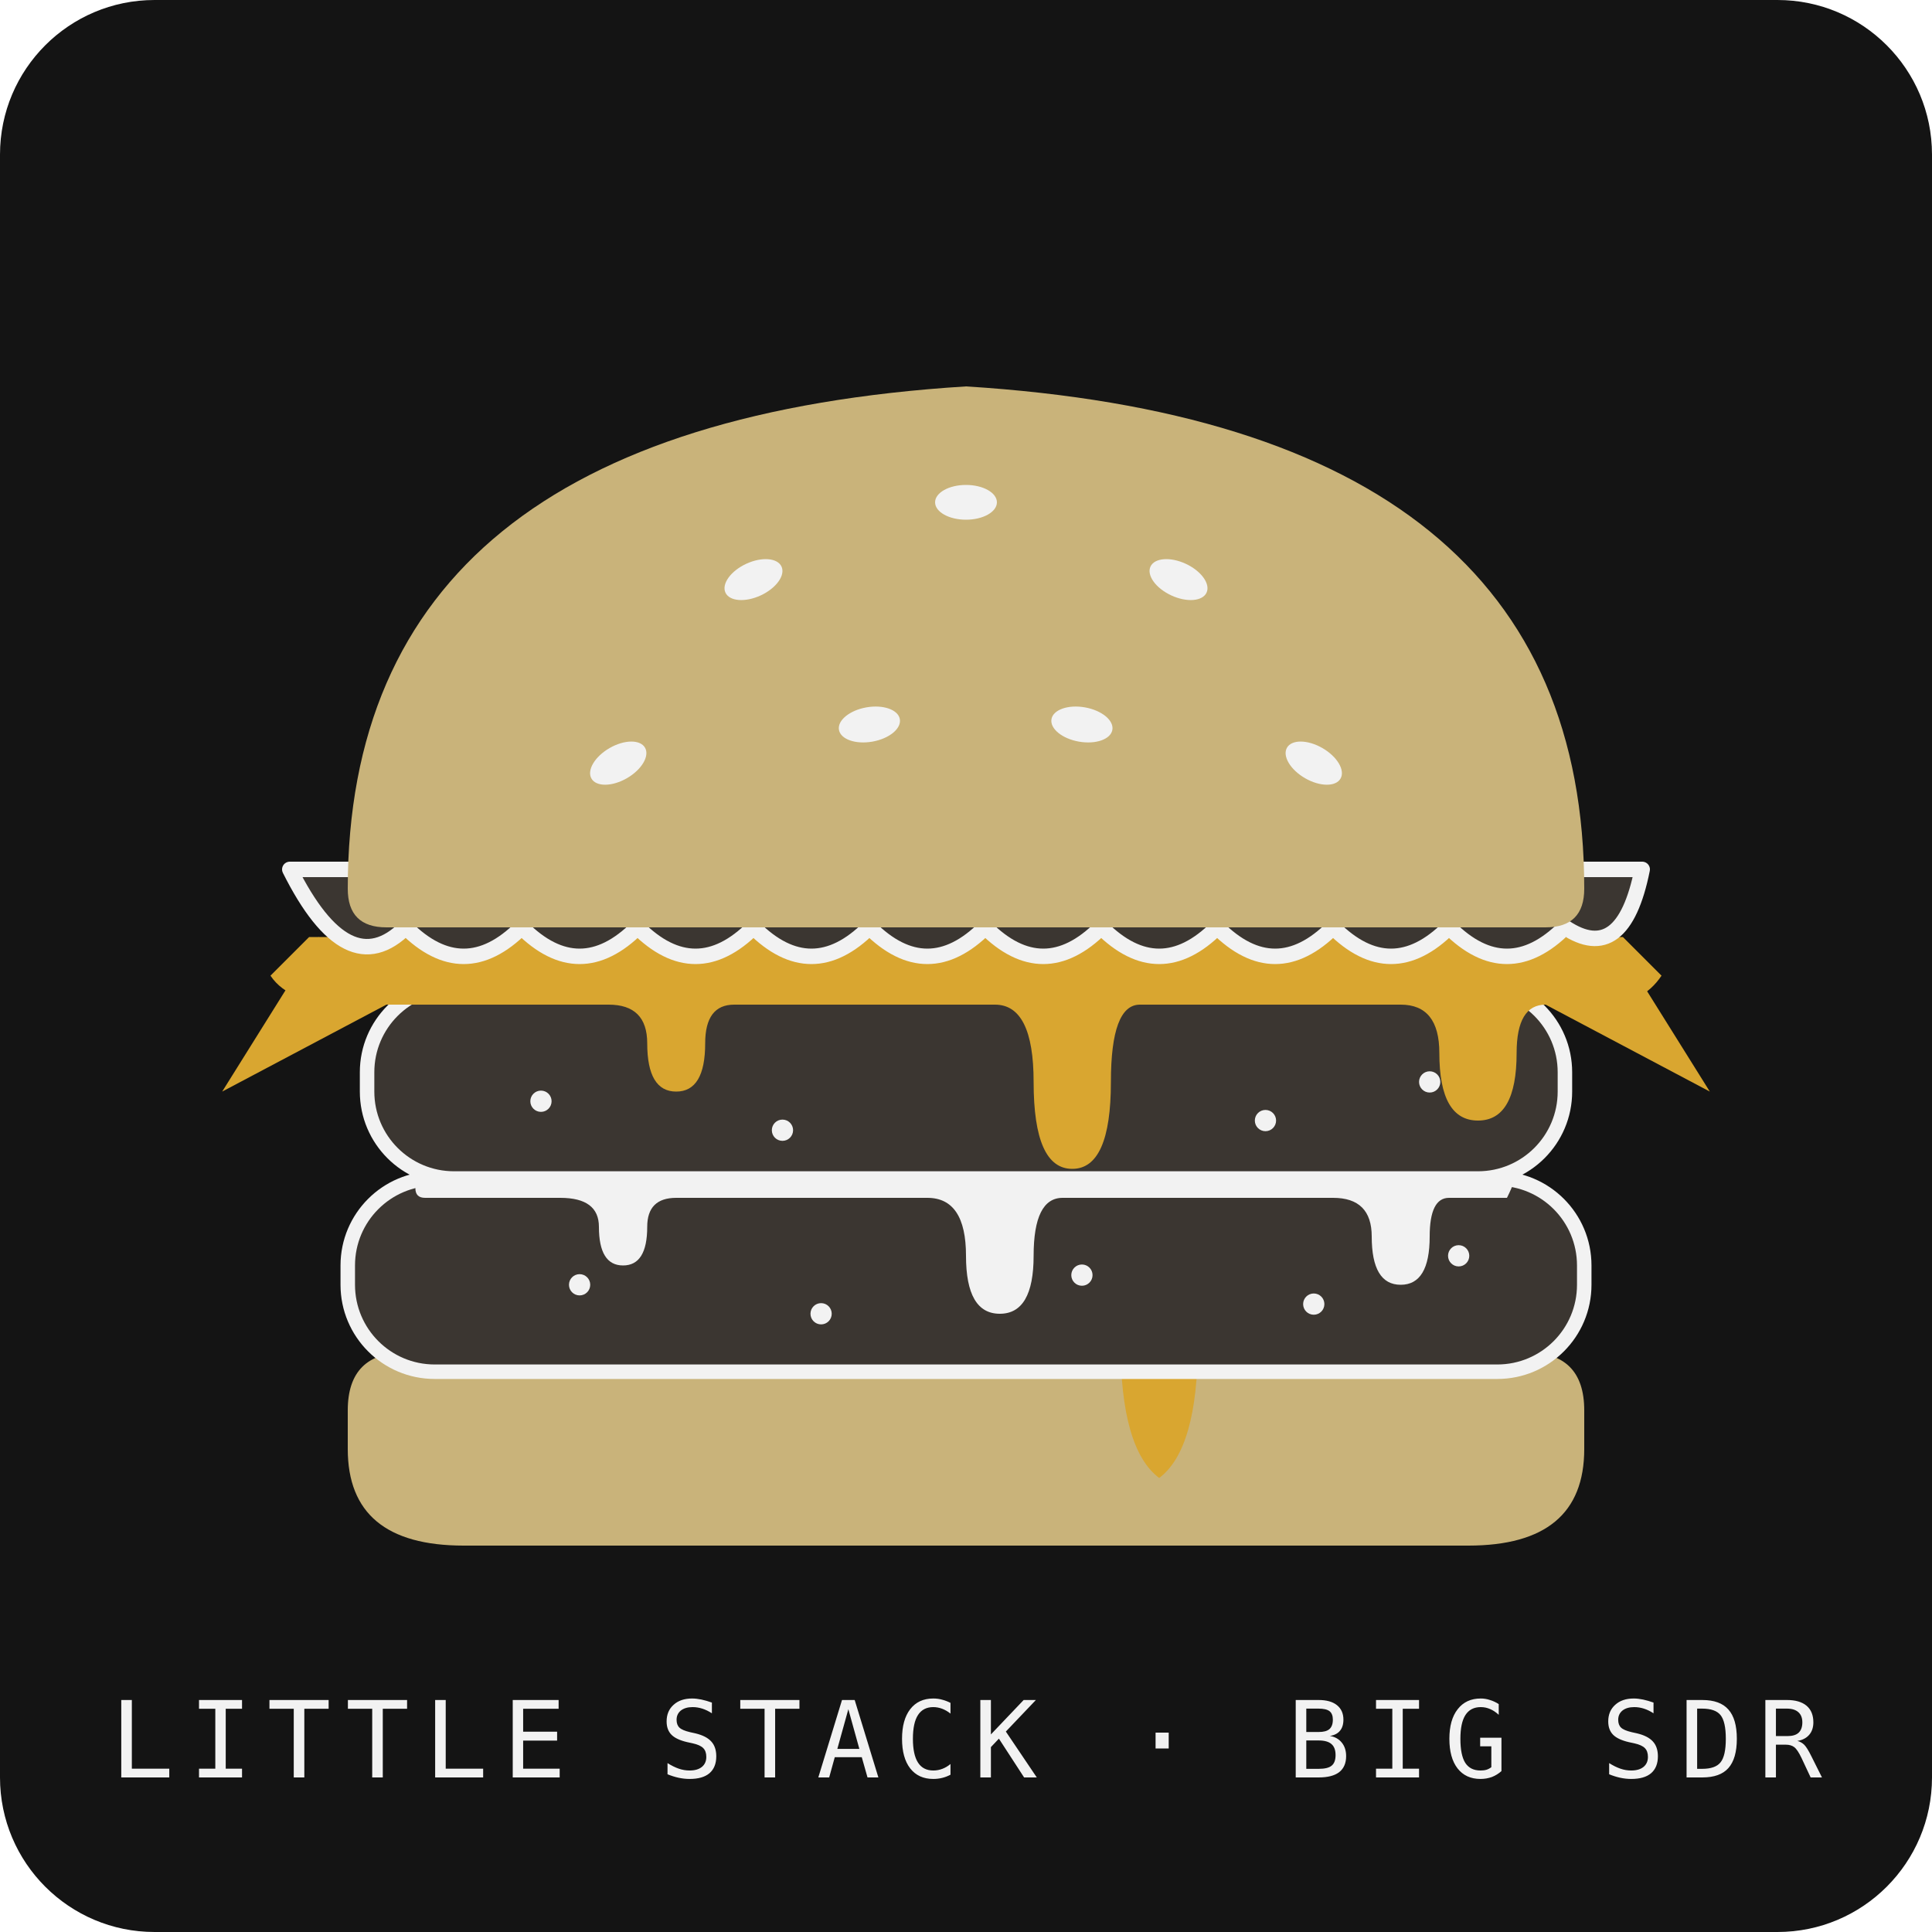
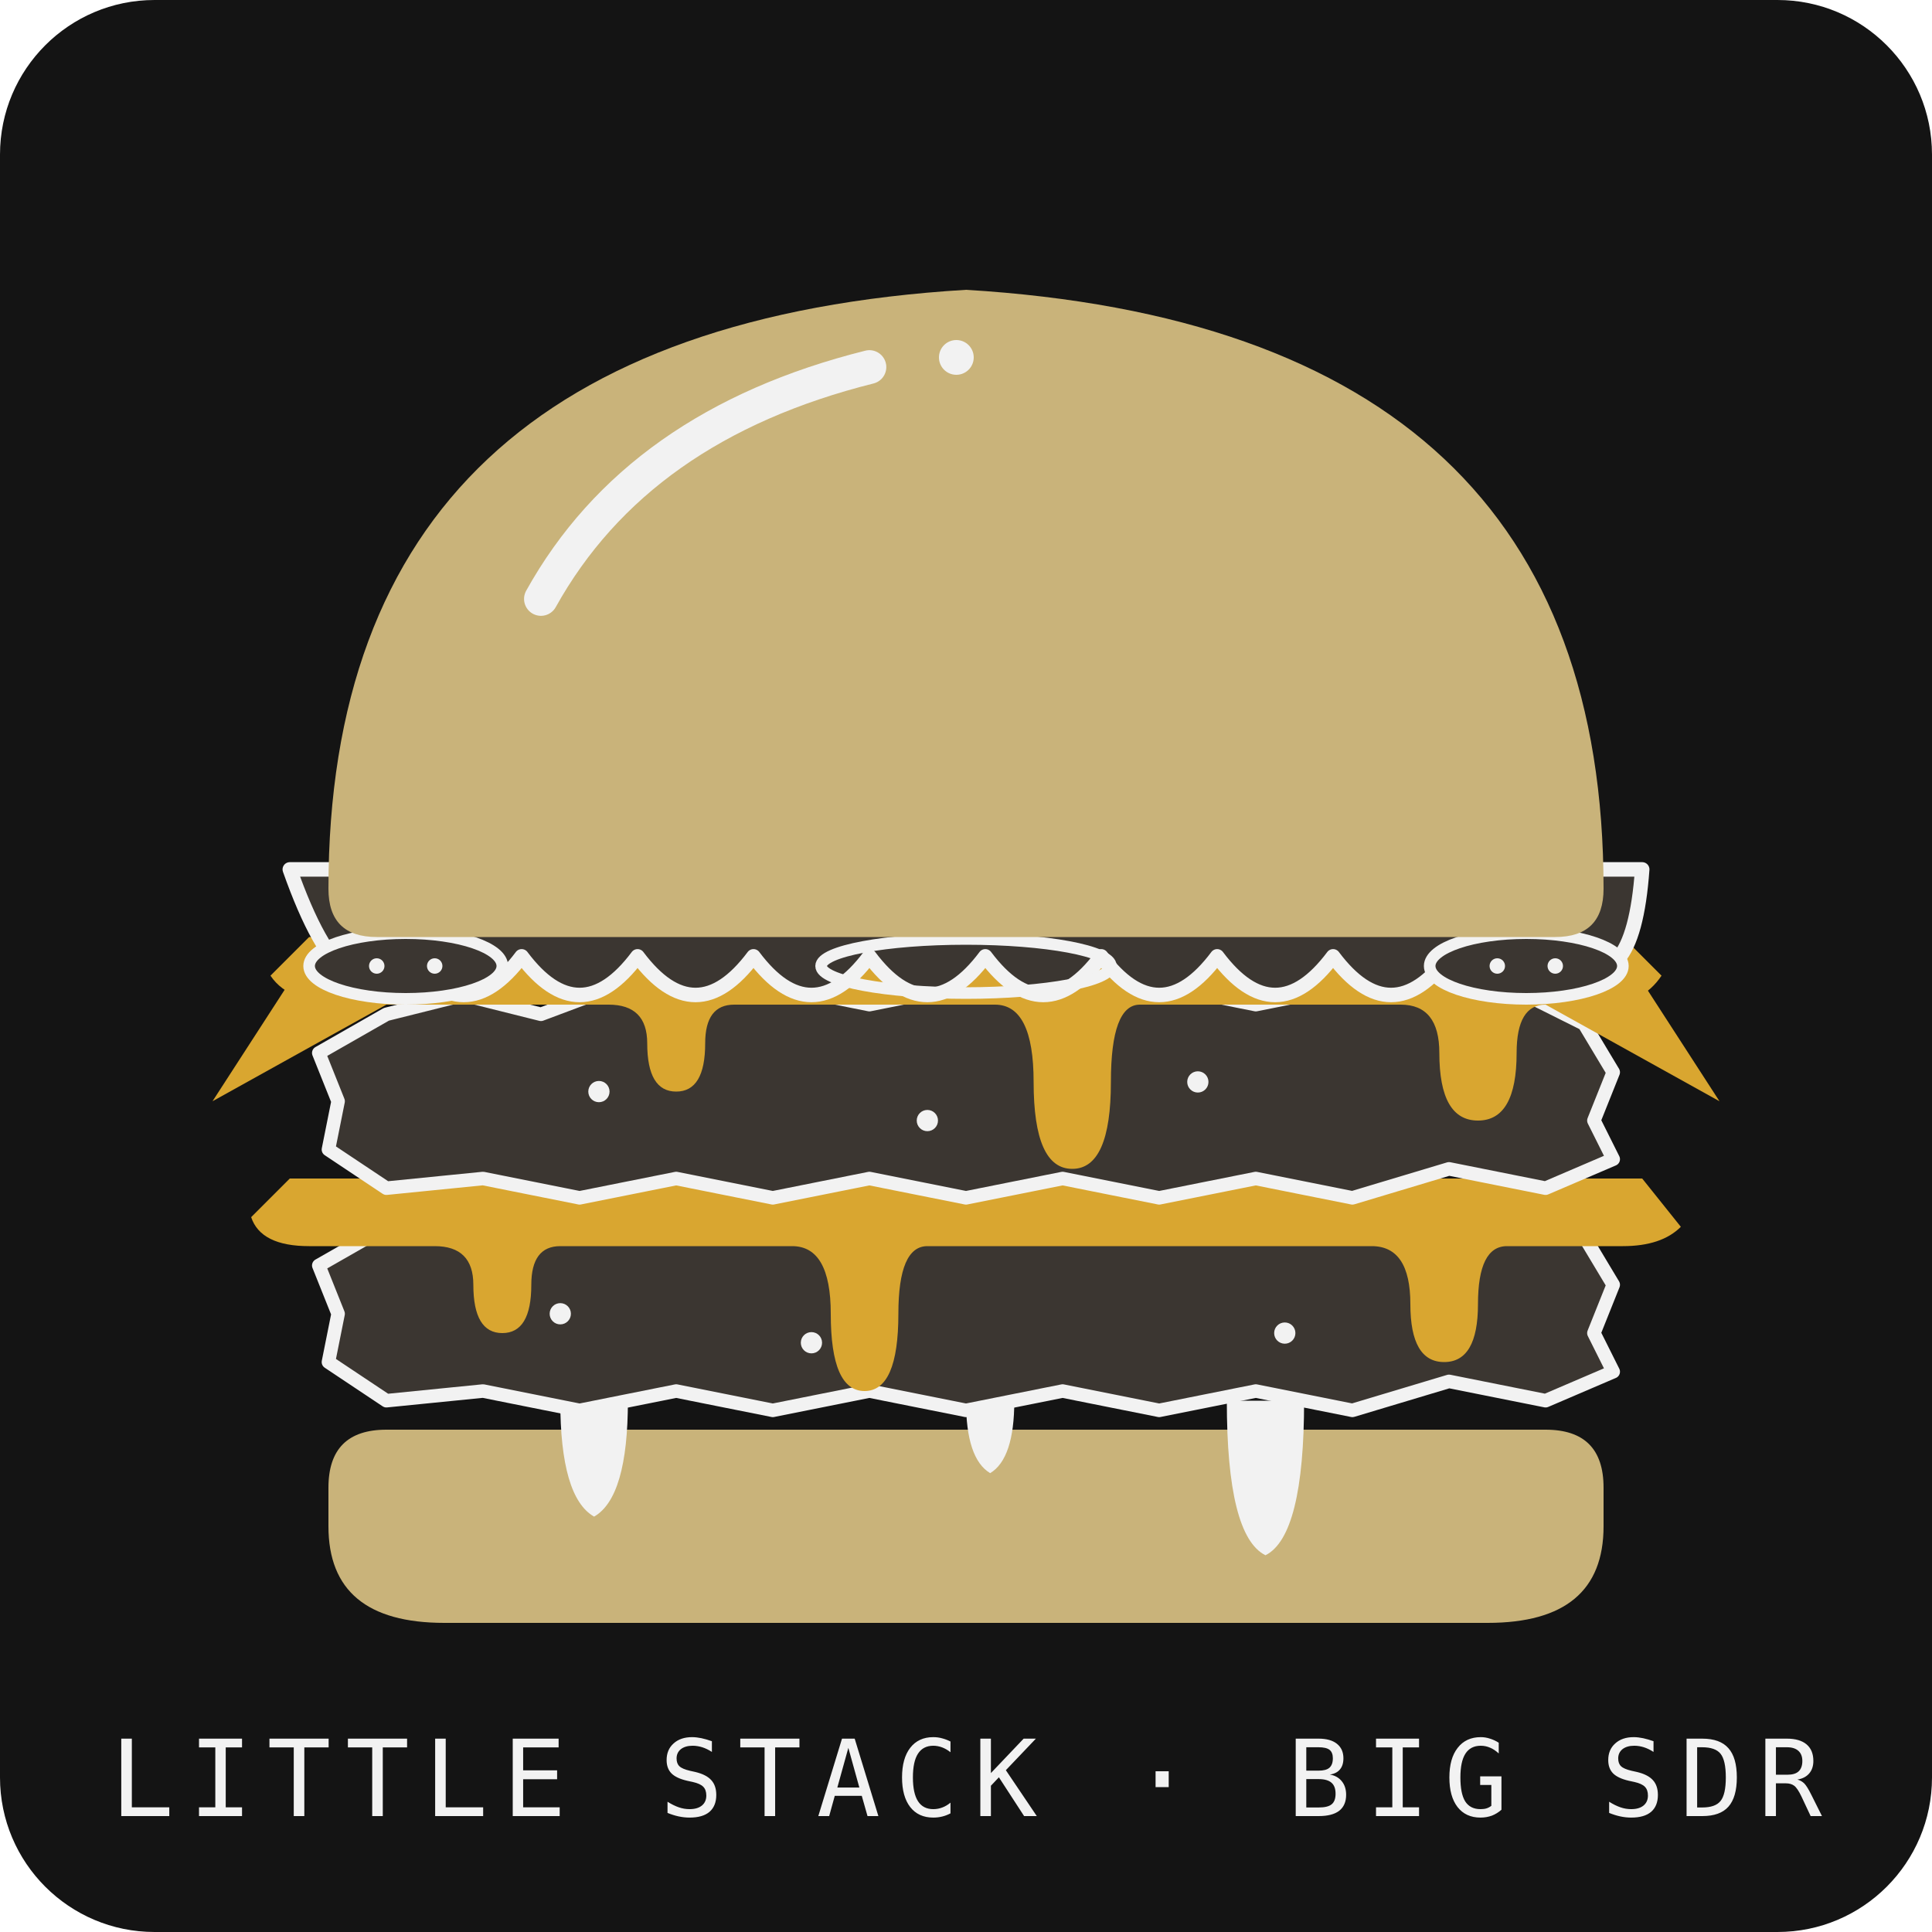
<svg xmlns="http://www.w3.org/2000/svg" viewBox="0 0 200 200" width="400" height="400">
  <rect width="200" height="200" rx="16" fill="#141414" />
-   <path d="M42 140 H158 Q164 140 164 146 V150 Q164 160 152 160 H48 Q36 160 36 150 V146 Q36 140 42 140 Z" fill="#c9b37a" />
-   <path d="M116 139 Q116 150 120 153 Q124 150 124 139 Z" fill="#d9a630" />
-   <rect x="36" y="122" width="128" height="20" rx="9" fill="#3b3631" stroke="#f2f2f2" stroke-width="1.5" />
+   <path d="M40 148 H160 Q166 148 166 154 V158 Q166 168 154 168 H46 Q34 168 34 158 V154 Q34 148 40 148 Z" fill="#c9b37a" />
  <g fill="#f2f2f2">
-     <circle cx="60" cy="133" r="1.1" />
-     <circle cx="85" cy="136" r="1.1" />
-     <circle cx="112" cy="132" r="1.1" />
-     <circle cx="136" cy="135" r="1.1" />
-     <circle cx="151" cy="130" r="1.1" />
+     <path d="M58 145 Q58 155 61.5 157 Q65 155 65 145 Z" />
+     <path d="M127 145 Q127 159 131 161 Q135 159 135 145 Z" />
+     <path d="M100 145 Q100 151 102.5 152.5 Q105 151 105 145 Z" />
  </g>
-   <path d="M44 120 H156 Q158 120 156 124 L150 124 Q148 124 148 128 Q148 133 145 133 Q142 133 142 128 Q142 124 138 124 L110 124 Q107 124 107 130 Q107 136 103.5 136 Q100 136 100 130 Q100 124 96 124 L70 124 Q67 124 67 127 Q67 131 64.5 131 Q62 131 62 127 Q62 124 58 124 L44 124 Q42 124 44 120 Z" fill="#f2f2f2" />
-   <rect x="38" y="102" width="124" height="20" rx="9" fill="#3b3631" stroke="#f2f2f2" stroke-width="1.5" />
+   <g transform="translate(0 22)">
+     <path d="M40 105 L48 103 L56 105 L64 102 L72 104 L80 102 L90 104 L100 102 L110 104 L120 102 L130 104 L140 102 L150 104 L158 103 L164 106 L167 111 L165 116 L167 120 L160 123 L150 121 L140 124 L130 122 L120 124 L110 122 L100 124 L90 122 L80 124 L70 122 L60 124 L50 122 L40 123 L34 119 L35 114 L33 109 Z" fill="#3b3631" stroke="#f2f2f2" stroke-width="1.4" stroke-linejoin="round" />
+     <g fill="#f2f2f2">
+       <circle cx="58" cy="114" r="1.1" />
+       <circle cx="84" cy="117" r="1.1" />
+       <circle cx="133" cy="116" r="1.1" />
+       <circle cx="150" cy="112" r="1.1" />
+     </g>
+   </g>
+   <path d="M30 122 H170 L174 127 Q172 129 168 129 L156 129 Q153 129 153 135 Q153 141 149.5 141 Q146 141 146 135 Q146 129 142 129 L96 129 Q93 129 93 136 Q93 144 89.5 144 Q86 144 86 136 Q86 129 82 129 L58 129 Q55 129 55 133 Q55 138 52 138 Q49 138 49 133 Q49 129 45 129 L32 129 Q27 129 26 126 Z" fill="#d9a630" />
+   <path d="M40 105 L48 103 L56 105 L64 102 L72 104 L80 102 L90 104 L100 102 L110 104 L120 102 L130 104 L140 102 L150 104 L158 103 L164 106 L167 111 L165 116 L167 120 L160 123 L150 121 L140 124 L130 122 L120 124 L110 122 L100 124 L90 122 L80 124 L70 122 L60 124 L50 122 L40 123 L34 119 L35 114 L33 109 Z" fill="#3b3631" stroke="#f2f2f2" stroke-width="1.4" stroke-linejoin="round" />
  <g fill="#f2f2f2">
-     <circle cx="56" cy="114" r="1.1" />
-     <circle cx="81" cy="117" r="1.1" />
-     <circle cx="131" cy="116" r="1.1" />
-     <circle cx="148" cy="112" r="1.1" />
+     <circle cx="62" cy="113" r="1.1" />
+     <circle cx="96" cy="116" r="1.1" />
+     <circle cx="124" cy="112" r="1.1" />
  </g>
  <g fill="#d9a630">
    <path d="M32 97 H168 L172 101 Q170 104 166 104 L160 104 Q157 104 157 109 Q157 116 153 116 Q149 116 149 109 Q149 104 145 104 L118 104 Q115 104 115 112 Q115 121 111 121 Q107 121 107 112 Q107 104 103 104 L76 104 Q73 104 73 108 Q73 113 70 113 Q67 113 67 108 Q67 104 63 104 L36 104 Q30 104 28 101 Z" />
-     <path d="M33 97 L23 113 L40 104 Z" />
-     <path d="M167 97 L177 113 L160 104 Z" />
+     <path d="M33 97 L22 114 L40 104 Z" />
+     <path d="M167 97 L178 114 L160 104 Z" />
  </g>
-   <path d="M30 90 L170 90 Q168 100 162 96 Q156 102 150 96 Q144 102 138 96 Q132 102 126 96 Q120 102 114 96 Q108 102 102 96 Q96 102 90 96 Q84 102 78 96 Q72 102 66 96 Q60 102 54 96 Q48 102 42 96 Q36 102 30 90 Z" fill="#3b3631" stroke="#f2f2f2" stroke-width="1.6" stroke-linejoin="round" />
-   <path d="M36 92 Q36 44 100 40 Q164 44 164 92 Q164 96 160 96 H40 Q36 96 36 92 Z" fill="#c9b37a" />
+   <path d="M30 90 L170 90 Q169 104 162 99 Q156 107 150 99 Q144 107 138 99 Q132 107 126 99 Q120 107 114 99 Q108 107 102 99 Q96 107 90 99 Q84 107 78 99 Q72 107 66 99 Q60 107 54 99 Q48 107 42 99 Q36 107 30 90 Z" fill="#3b3631" stroke="#f2f2f2" stroke-width="1.5" stroke-linejoin="round" />
+   <ellipse cx="100" cy="100" rx="15" ry="2.8" fill="none" stroke="#f2f2f2" stroke-width="1.2" />
+   <g fill="#3b3631" stroke="#f2f2f2" stroke-width="1.2">
+     <ellipse cx="42" cy="100" rx="10" ry="3.4" />
+     <ellipse cx="158" cy="100" rx="10" ry="3.4" />
+   </g>
  <g fill="#f2f2f2">
-     <ellipse cx="78" cy="60" rx="3.2" ry="1.8" transform="rotate(-25 78 60)" />
-     <ellipse cx="100" cy="52" rx="3.2" ry="1.8" />
-     <ellipse cx="122" cy="60" rx="3.2" ry="1.8" transform="rotate(25 122 60)" />
-     <ellipse cx="90" cy="75" rx="3.2" ry="1.8" transform="rotate(-10 90 75)" />
-     <ellipse cx="112" cy="75" rx="3.2" ry="1.8" transform="rotate(10 112 75)" />
-     <ellipse cx="64" cy="79" rx="3.2" ry="1.8" transform="rotate(-30 64 79)" />
-     <ellipse cx="136" cy="79" rx="3.2" ry="1.8" transform="rotate(30 136 79)" />
+     <circle cx="39" cy="100" r="0.8" />
+     <circle cx="45" cy="100" r="0.8" />
+     <circle cx="155" cy="100" r="0.8" />
+     <circle cx="161" cy="100" r="0.8" />
  </g>
-   <text x="100" y="184" text-anchor="middle" fill="#f2f2f2" font-family="Menlo, Consolas, monospace" font-size="11" letter-spacing="1.5">LITTLE STACK · BIG SDR</text>
+   <path d="M34 92 Q34 34 100 30 Q166 34 166 92 Q166 97 161 97 H39 Q34 97 34 92 Z" fill="#c9b37a" />
+   <path d="M56 62 Q66 44 90 38" fill="none" stroke="#f2f2f2" stroke-width="3.5" stroke-linecap="round" />
+   <circle cx="99" cy="37" r="1.8" fill="#f2f2f2" />
+   <text x="100" y="188" text-anchor="middle" fill="#f2f2f2" font-family="Menlo, Consolas, monospace" font-size="11" letter-spacing="1.5">LITTLE STACK · BIG SDR</text>
</svg>
